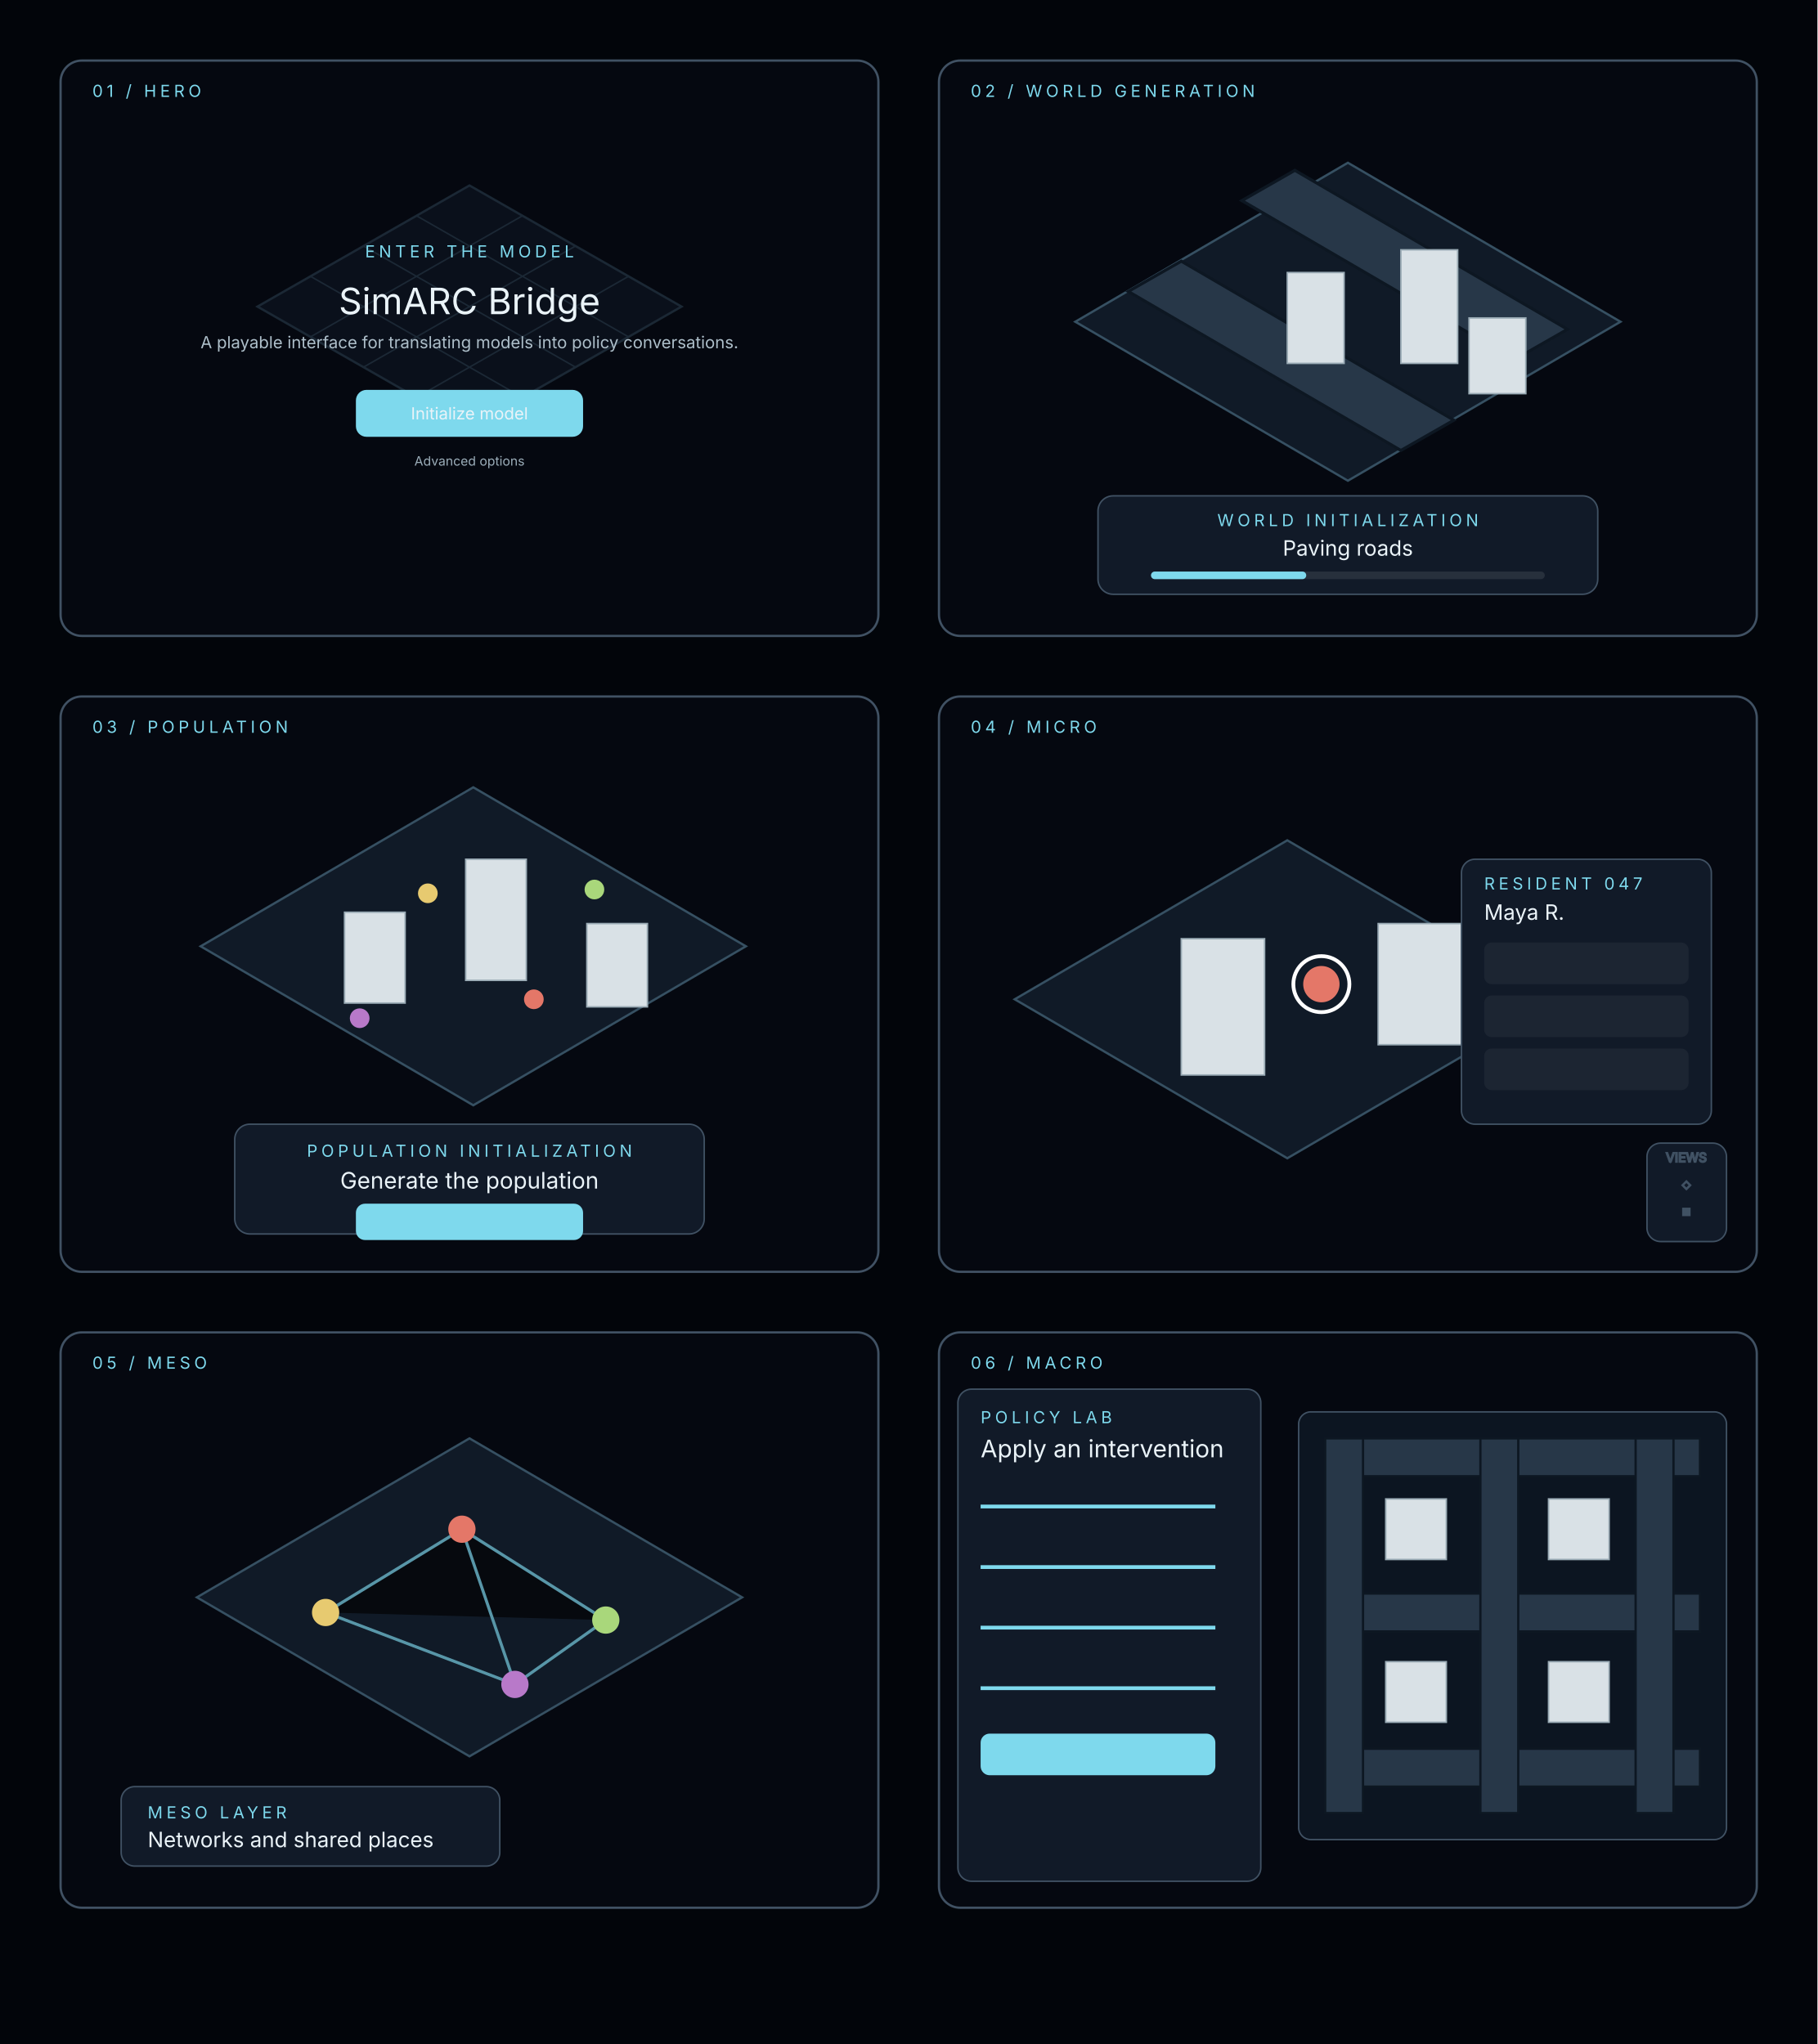
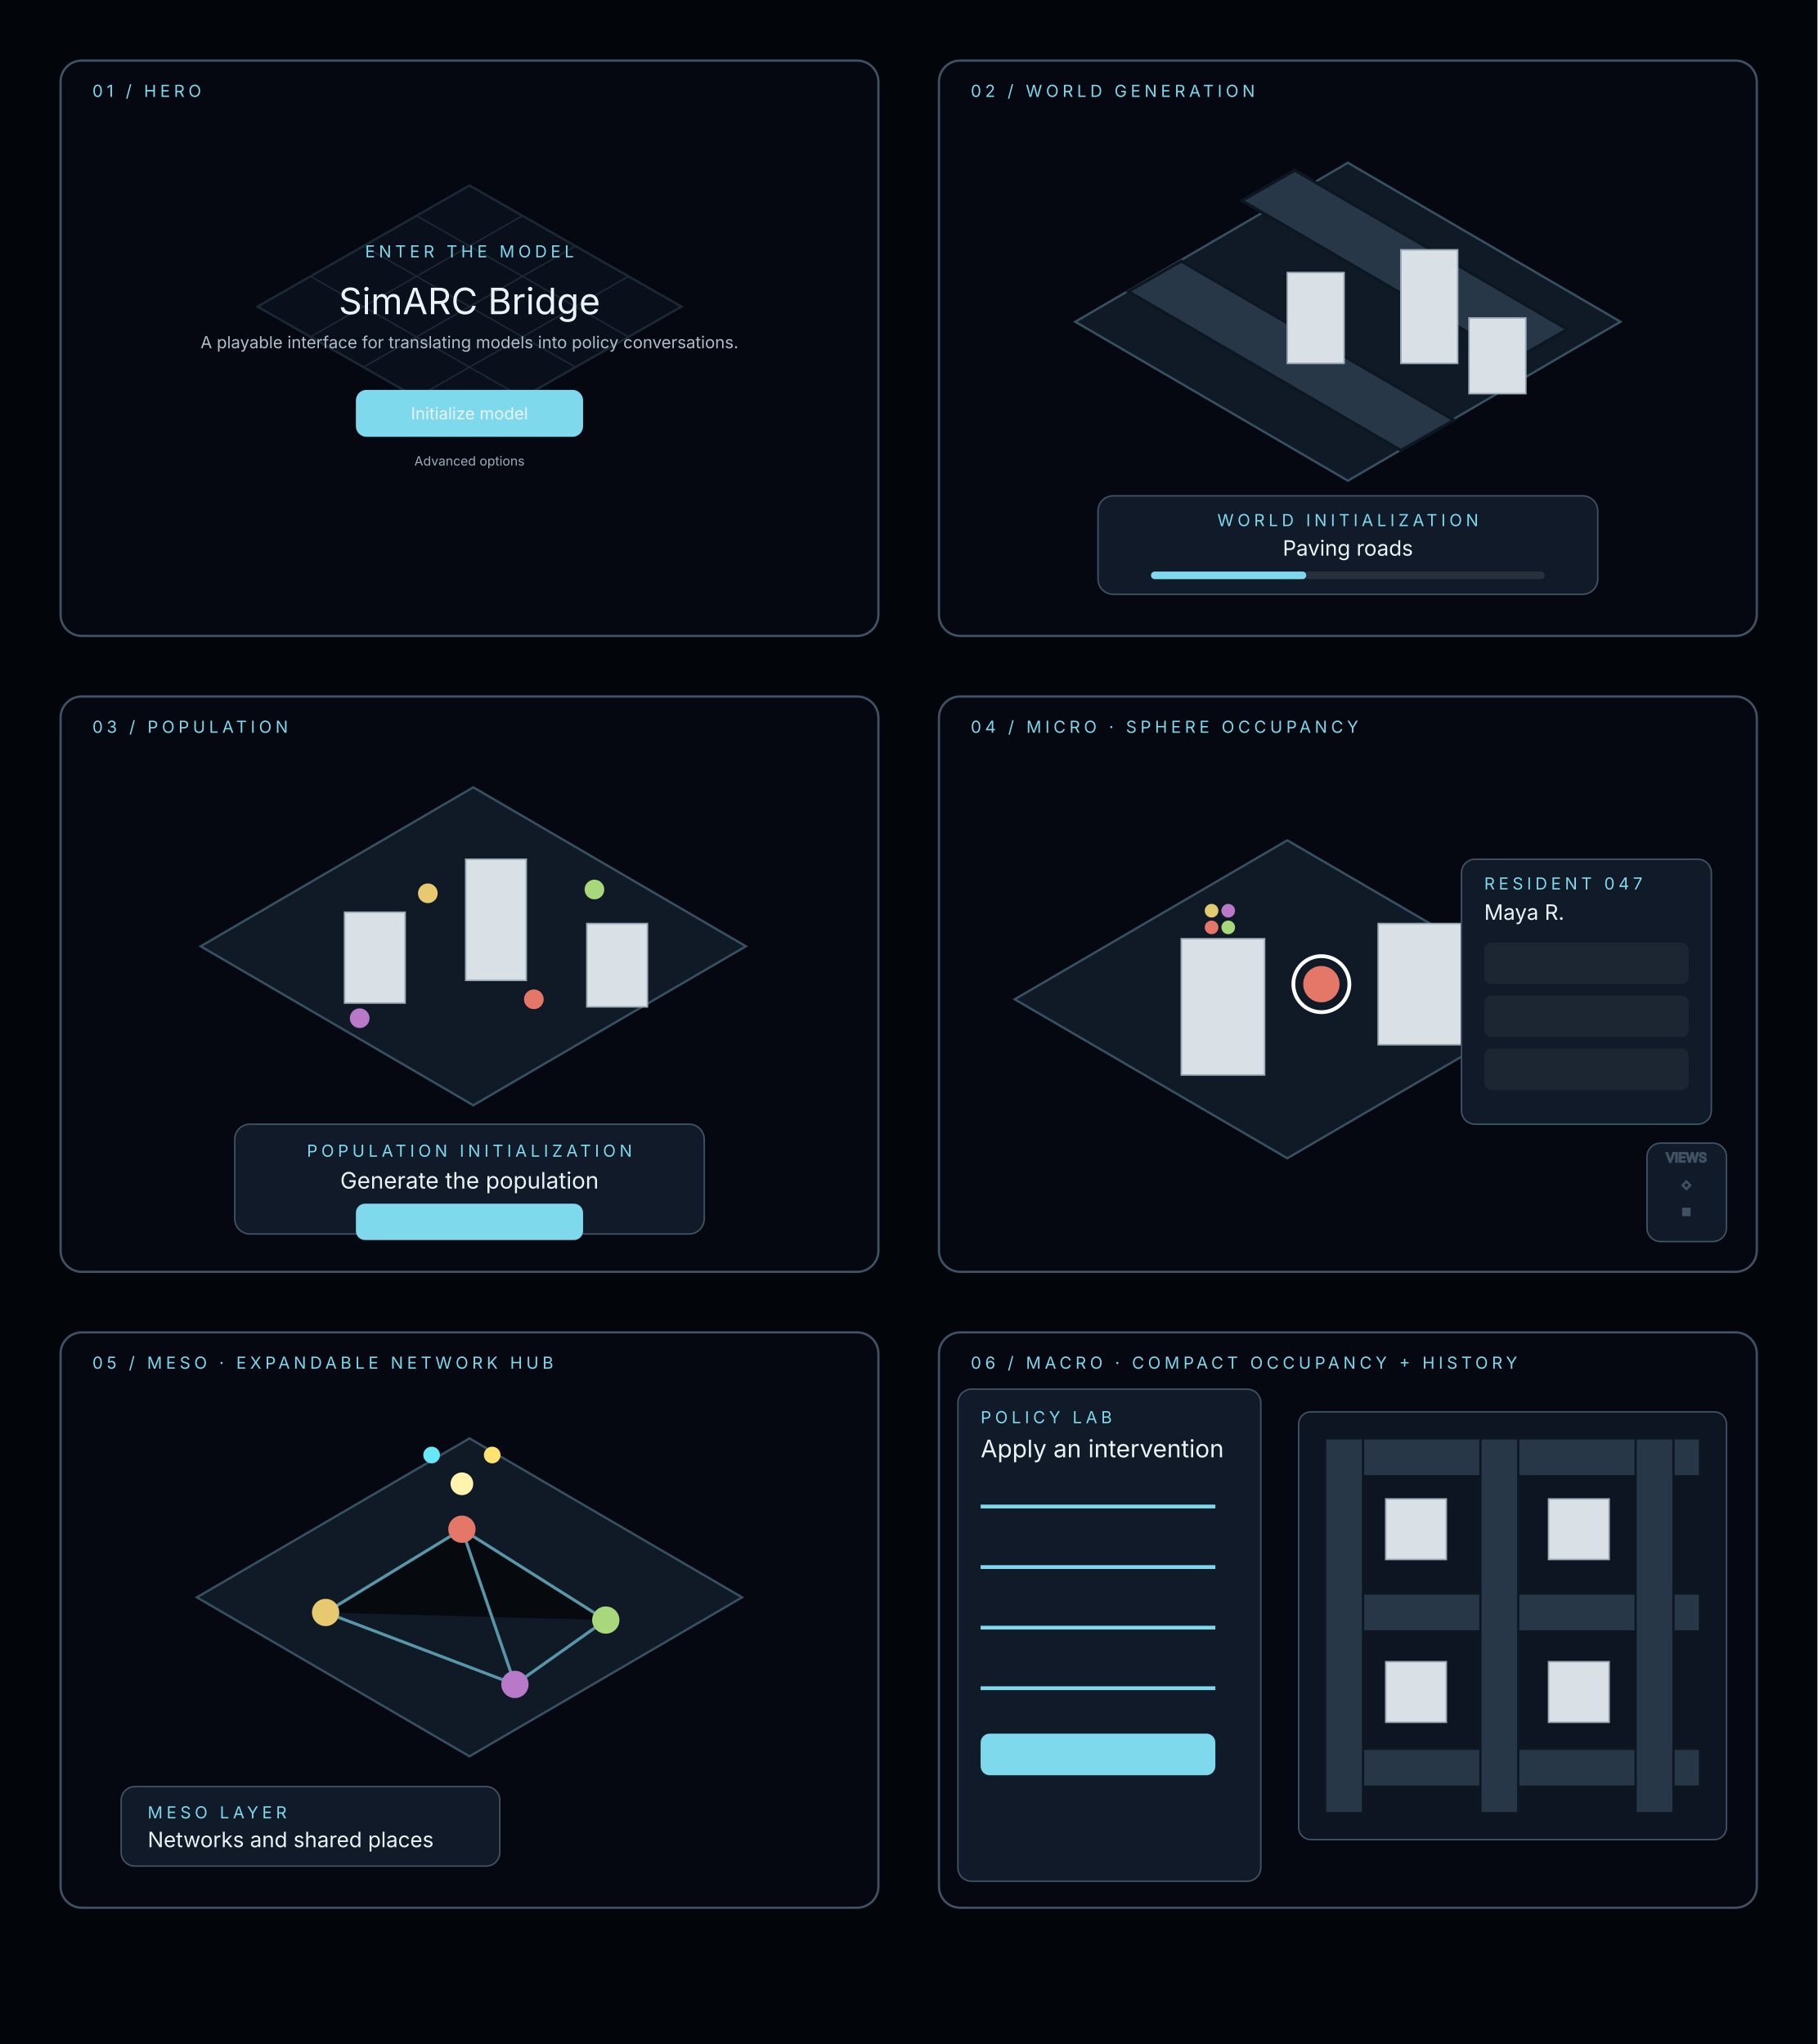
<svg xmlns="http://www.w3.org/2000/svg" width="2400" height="2700" viewBox="0 0 2400 2700">
  <style>
    text { font-family: Inter, Arial, sans-serif; fill: #eaf3f8; }
    .frame { fill: #050810; stroke: #405163; stroke-width: 3; }
    .panel { fill: #111a28; stroke: #405163; stroke-width: 2; }
    .muted { fill: #8fa5b4; }
    .accent { fill: #7ed9ed; }
    .road { fill: #273748; stroke: #0d1722; stroke-width: 4; }
    .lot { fill: #101a27; stroke: #294052; stroke-width: 2; }
    .building { fill: #d9e1e6; stroke: #9aabb5; stroke-width: 2; }
    .agent { fill: #e7ca70; }
    .label { font-size: 22px; letter-spacing: 5px; fill: #7ed9ed; }
    .title { font-size: 48px; }
    .body { font-size: 22px; fill: #aebfca; }
    .small { font-size: 17px; fill: #9badb9; }
  </style>
  <rect width="2400" height="2700" fill="#02050a" />
  <g id="Hero" transform="translate(80 80)">
    <rect class="frame" width="1080" height="760" rx="28" />
    <text class="label" x="42" y="48">01 / HERO</text>
    <g opacity=".45" transform="translate(260 115)">
      <path d="M0 210 280 50 560 210 280 370Z" fill="#101a27" stroke="#365062" stroke-width="3" />
      <path d="M70 170 350 330M140 130 420 290M210 90 490 250M70 250 350 90M140 290 420 130M210 330 490 170" stroke="#365062" stroke-width="2" />
    </g>
    <text class="label" x="540" y="260" text-anchor="middle">ENTER THE MODEL</text>
    <text class="title" x="540" y="335" text-anchor="middle">SimARC Bridge</text>
    <text class="body" x="540" y="380" text-anchor="middle">A playable interface for translating models into policy conversations.</text>
    <rect class="accent" x="390" y="435" width="300" height="62" rx="14" />
    <text x="540" y="474" text-anchor="middle" font-size="22" fill="#06111b">Initialize model</text>
    <text class="small" x="540" y="535" text-anchor="middle">Advanced options</text>
  </g>
  <g id="World_Generation" transform="translate(1240 80)">
    <rect class="frame" width="1080" height="760" rx="28" />
    <text class="label" x="42" y="48">02 / WORLD GENERATION</text>
    <g transform="translate(180 95)">
      <path d="M0 250 360 40 720 250 360 460Z" fill="#101a27" stroke="#365062" stroke-width="3" />
      <g class="road">
        <path d="M70 210 430 420 500 380 140 170Z" />
        <path d="M220 90 580 300 650 260 290 50Z" />
      </g>
      <g class="building">
        <rect x="280" y="185" width="75" height="120" />
        <rect x="430" y="155" width="75" height="150" />
        <rect x="520" y="245" width="75" height="100" />
      </g>
    </g>
    <rect class="panel" x="210" y="575" width="660" height="130" rx="20" />
    <text class="label" x="540" y="615" text-anchor="middle">WORLD INITIALIZATION</text>
    <text x="540" y="654" text-anchor="middle" font-size="28">Paving roads</text>
    <rect x="280" y="675" width="520" height="10" rx="5" fill="#ffffff18" />
    <rect x="280" y="675" width="205" height="10" rx="5" class="accent" />
  </g>
  <g id="Population" transform="translate(80 920)">
    <rect class="frame" width="1080" height="760" rx="28" />
    <text class="label" x="42" y="48">03 / POPULATION</text>
    <g transform="translate(185 80)">
      <path d="M0 250 360 40 720 250 360 460Z" fill="#101a27" stroke="#365062" stroke-width="3" />
      <g class="building">
        <rect x="190" y="205" width="80" height="120" />
        <rect x="350" y="135" width="80" height="160" />
        <rect x="510" y="220" width="80" height="110" />
      </g>
      <circle class="agent" cx="300" cy="180" r="13" />
      <circle fill="#e47768" cx="440" cy="320" r="13" />
      <circle fill="#a9d77b" cx="520" cy="175" r="13" />
      <circle fill="#b879c9" cx="210" cy="345" r="13" />
    </g>
    <rect class="panel" x="230" y="565" width="620" height="145" rx="20" />
    <text class="label" x="540" y="608" text-anchor="middle">POPULATION INITIALIZATION</text>
    <text x="540" y="650" text-anchor="middle" font-size="30">Generate the population</text>
    <rect class="accent" x="390" y="670" width="300" height="48" rx="12" />
  </g>
  <g id="Micro" transform="translate(1240 920)">
    <rect class="frame" width="1080" height="760" rx="28" />
-     <text class="label" x="42" y="48">04 / MICRO</text>
+     <text class="label" x="42" y="48">04 / MICRO · SPHERE OCCUPANCY</text>
    <g transform="translate(100 90)">
      <path d="M0 310 360 100 720 310 360 520Z" fill="#101a27" stroke="#365062" stroke-width="3" />
      <g class="building">
        <rect x="220" y="230" width="110" height="180" />
        <rect x="480" y="210" width="110" height="160" />
      </g>
      <circle fill="#e47768" cx="405" cy="290" r="24" />
      <circle fill="none" stroke="#fff" stroke-width="5" cx="405" cy="290" r="37" />
+       <circle fill="#e47768" cx="260" cy="215" r="9" />
+       <circle fill="#a9d77b" cx="282" cy="215" r="9" />
+       <circle fill="#e2ca70" cx="260" cy="193" r="9" />
+       <circle fill="#b879c9" cx="282" cy="193" r="9" />
    </g>
    <rect class="panel" x="690" y="215" width="330" height="350" rx="18" />
    <text class="label" x="720" y="255">RESIDENT 047</text>
    <text x="720" y="295" font-size="28">Maya R.</text>
    <rect x="720" y="325" width="270" height="55" rx="10" fill="#ffffff0c" />
    <rect x="720" y="395" width="270" height="55" rx="10" fill="#ffffff0c" />
    <rect x="720" y="465" width="270" height="55" rx="10" fill="#ffffff0c" />
    <g class="panel" transform="translate(935 590)">
      <rect width="105" height="130" rx="18" />
      <text class="small" x="52" y="25" text-anchor="middle">VIEWS</text>
      <text x="52" y="60" text-anchor="middle">◇</text>
      <text x="52" y="94" text-anchor="middle">▦</text>
    </g>
  </g>
  <g id="Meso" transform="translate(80 1760)">
    <rect class="frame" width="1080" height="760" rx="28" />
-     <text class="label" x="42" y="48">05 / MESO</text>
+     <text class="label" x="42" y="48">05 / MESO · EXPANDABLE NETWORK HUB</text>
    <g transform="translate(180 100)">
      <path d="M0 250 360 40 720 250 360 460Z" fill="#101a27" stroke="#365062" stroke-width="3" />
      <path d="M170 270 350 160 540 280M350 160 420 365M170 270 420 365M540 280 420 365" stroke="#7ed9ed" stroke-width="4" opacity=".65" />
      <circle class="agent" cx="170" cy="270" r="18" />
      <circle fill="#e47768" cx="350" cy="160" r="18" />
      <circle fill="#a9d77b" cx="540" cy="280" r="18" />
      <circle fill="#b879c9" cx="420" cy="365" r="18" />
+       <circle fill="#fff4ad" cx="350" cy="100" r="15" />
+       <circle fill="#67e8f9" cx="310" cy="62" r="11" />
+       <circle fill="#ffe36e" cx="390" cy="62" r="11" />
    </g>
    <rect class="panel" x="80" y="600" width="500" height="105" rx="18" />
    <text class="label" x="115" y="642">MESO LAYER</text>
    <text x="115" y="680" font-size="28">Networks and shared places</text>
  </g>
  <g id="Macro" transform="translate(1240 1760)">
    <rect class="frame" width="1080" height="760" rx="28" />
-     <text class="label" x="42" y="48">06 / MACRO</text>
+     <text class="label" x="42" y="48">06 / MACRO · COMPACT OCCUPANCY + HISTORY</text>
    <rect class="panel" x="25" y="75" width="400" height="650" rx="18" />
    <text class="label" x="55" y="120">POLICY LAB</text>
    <text x="55" y="165" font-size="32">Apply an intervention</text>
    <g stroke="#7ed9ed" stroke-width="5">
      <path d="M55 230H365" />
      <path d="M55 310H365" />
      <path d="M55 390H365" />
      <path d="M55 470H365" />
    </g>
    <rect class="accent" x="55" y="530" width="310" height="55" rx="12" />
    <g transform="translate(475 105)">
      <rect x="0" y="0" width="565" height="565" rx="16" fill="#0c1521" stroke="#405163" stroke-width="2" />
      <g fill="#273748" stroke="#0d1722" stroke-width="3">
        <path d="M35 35H530V85H35Z" />
        <path d="M35 240H530V290H35Z" />
        <path d="M35 445H530V495H35Z" />
        <path d="M35 35H85V530H35Z" />
        <path d="M240 35H290V530H240Z" />
        <path d="M445 35H495V530H445Z" />
      </g>
      <g class="building">
        <rect x="115" y="115" width="80" height="80" />
        <rect x="330" y="115" width="80" height="80" />
        <rect x="115" y="330" width="80" height="80" />
        <rect x="330" y="330" width="80" height="80" />
      </g>
    </g>
  </g>
</svg>
